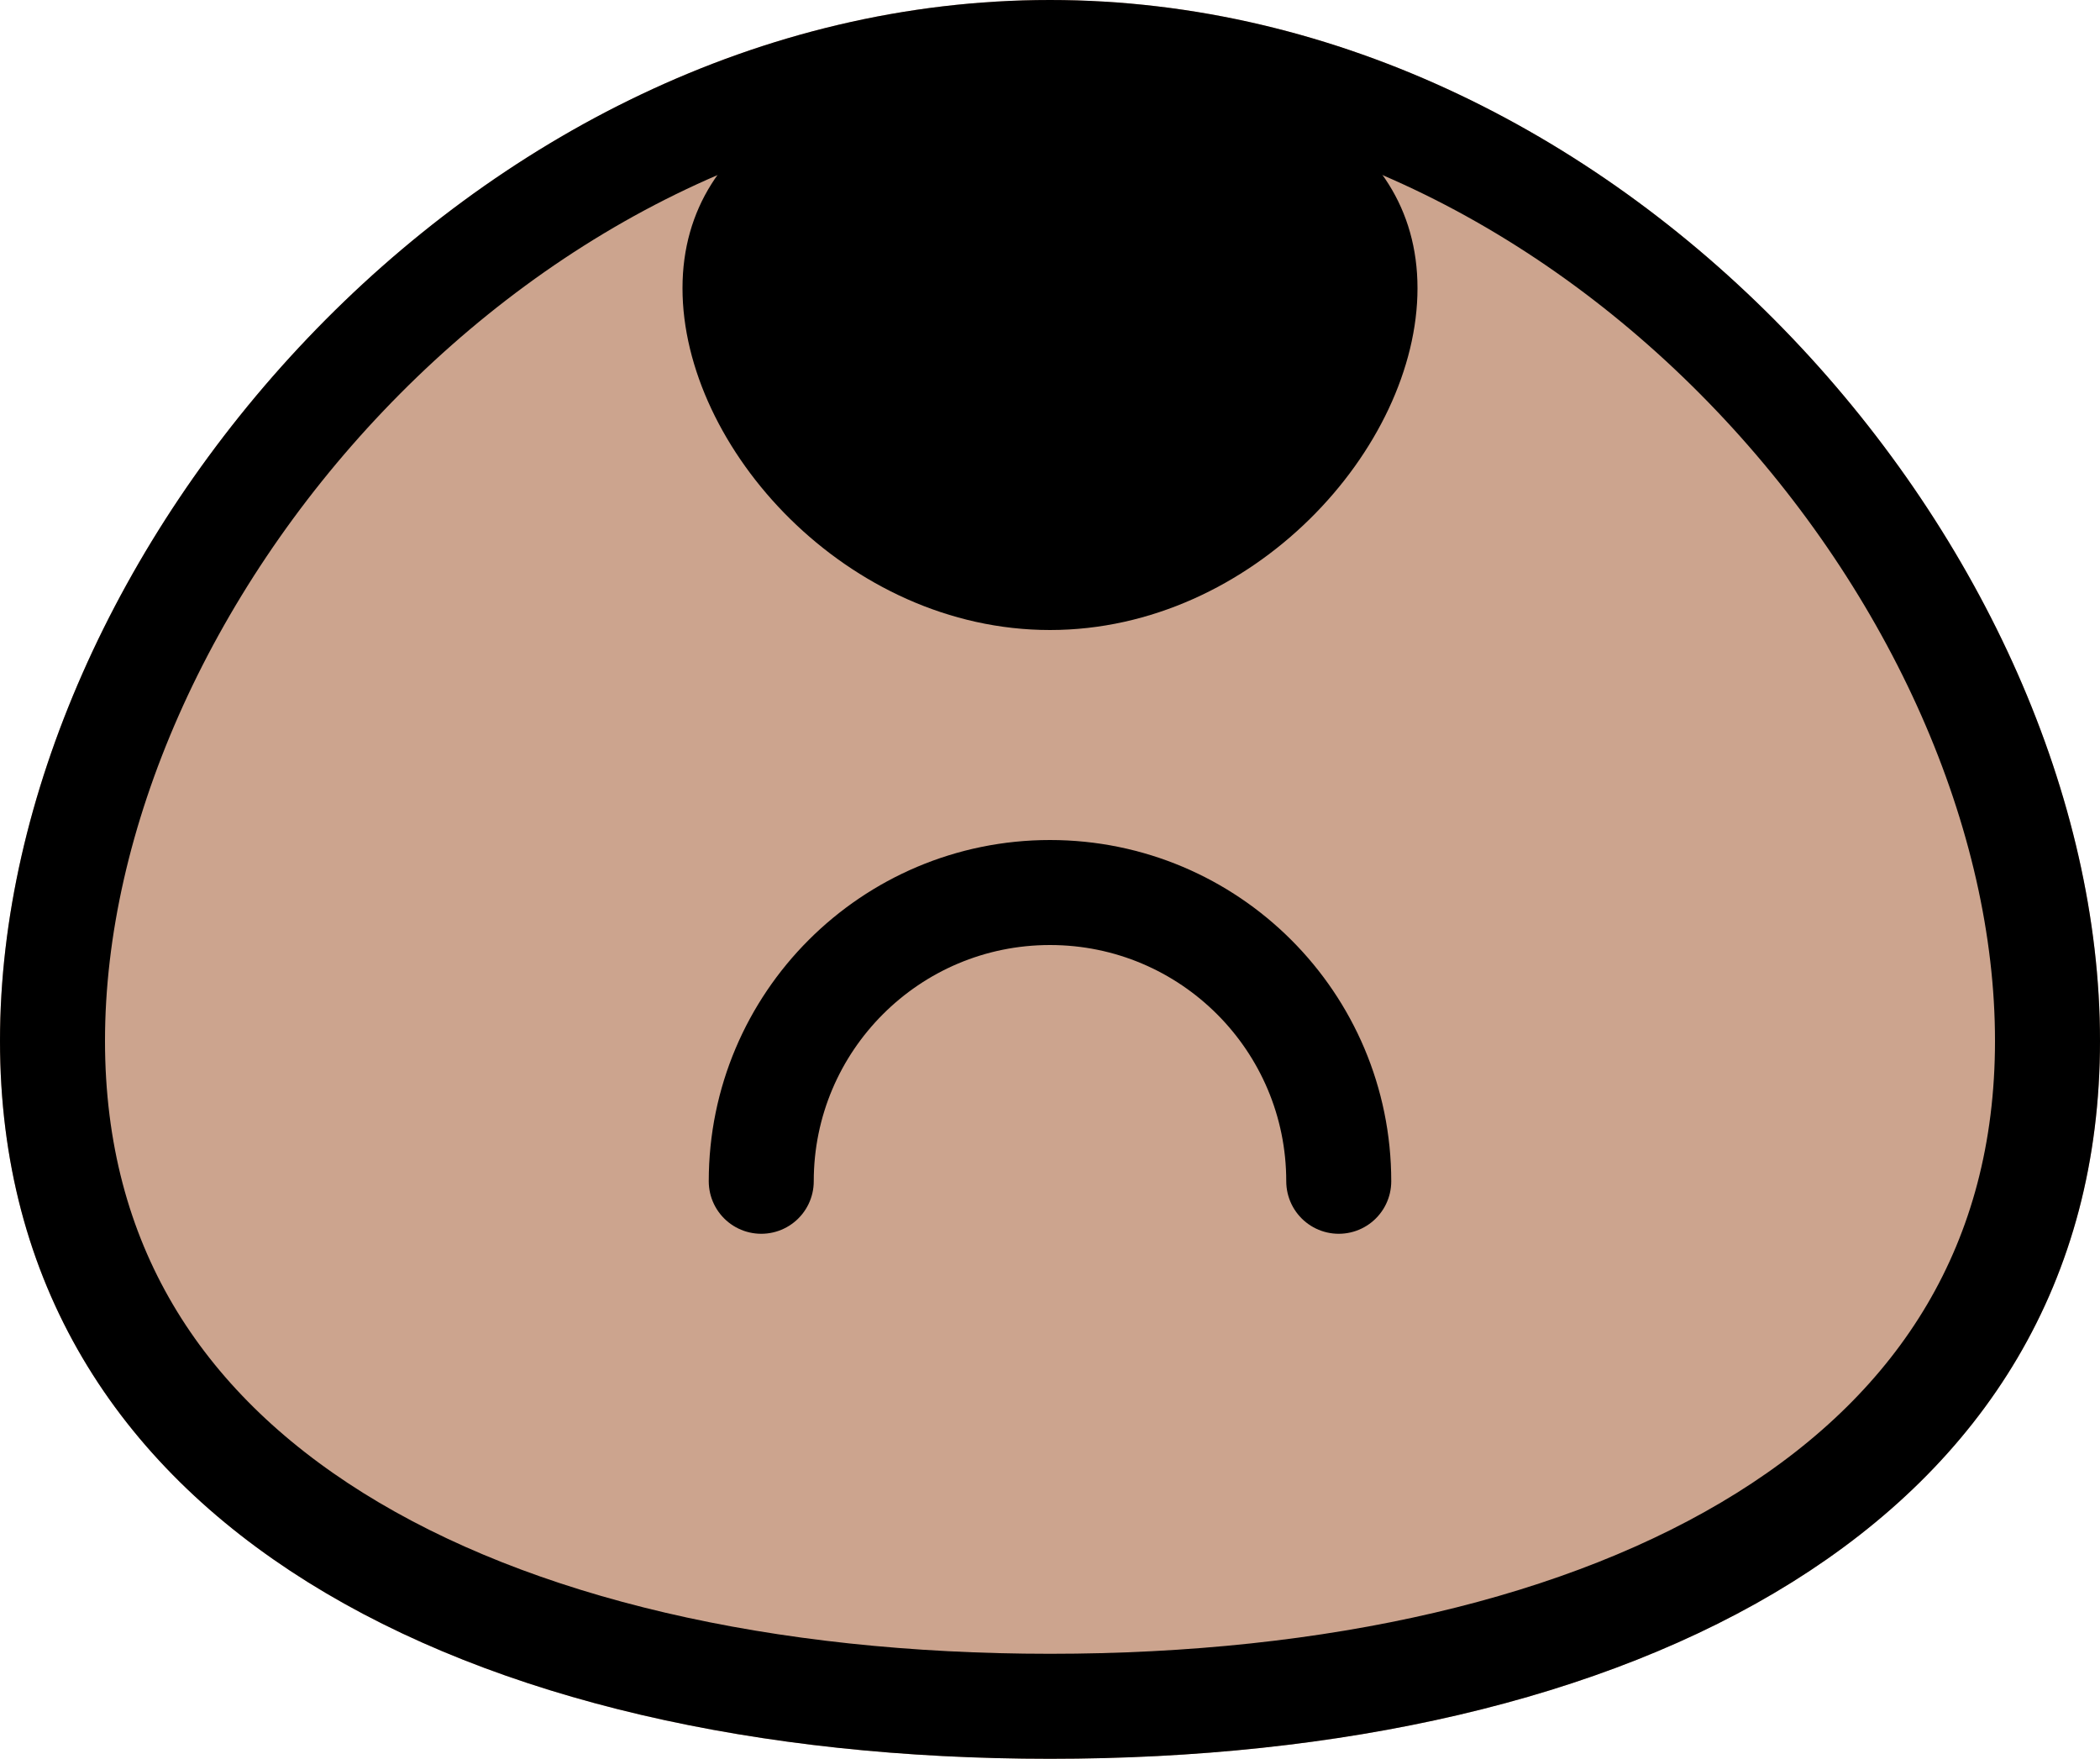
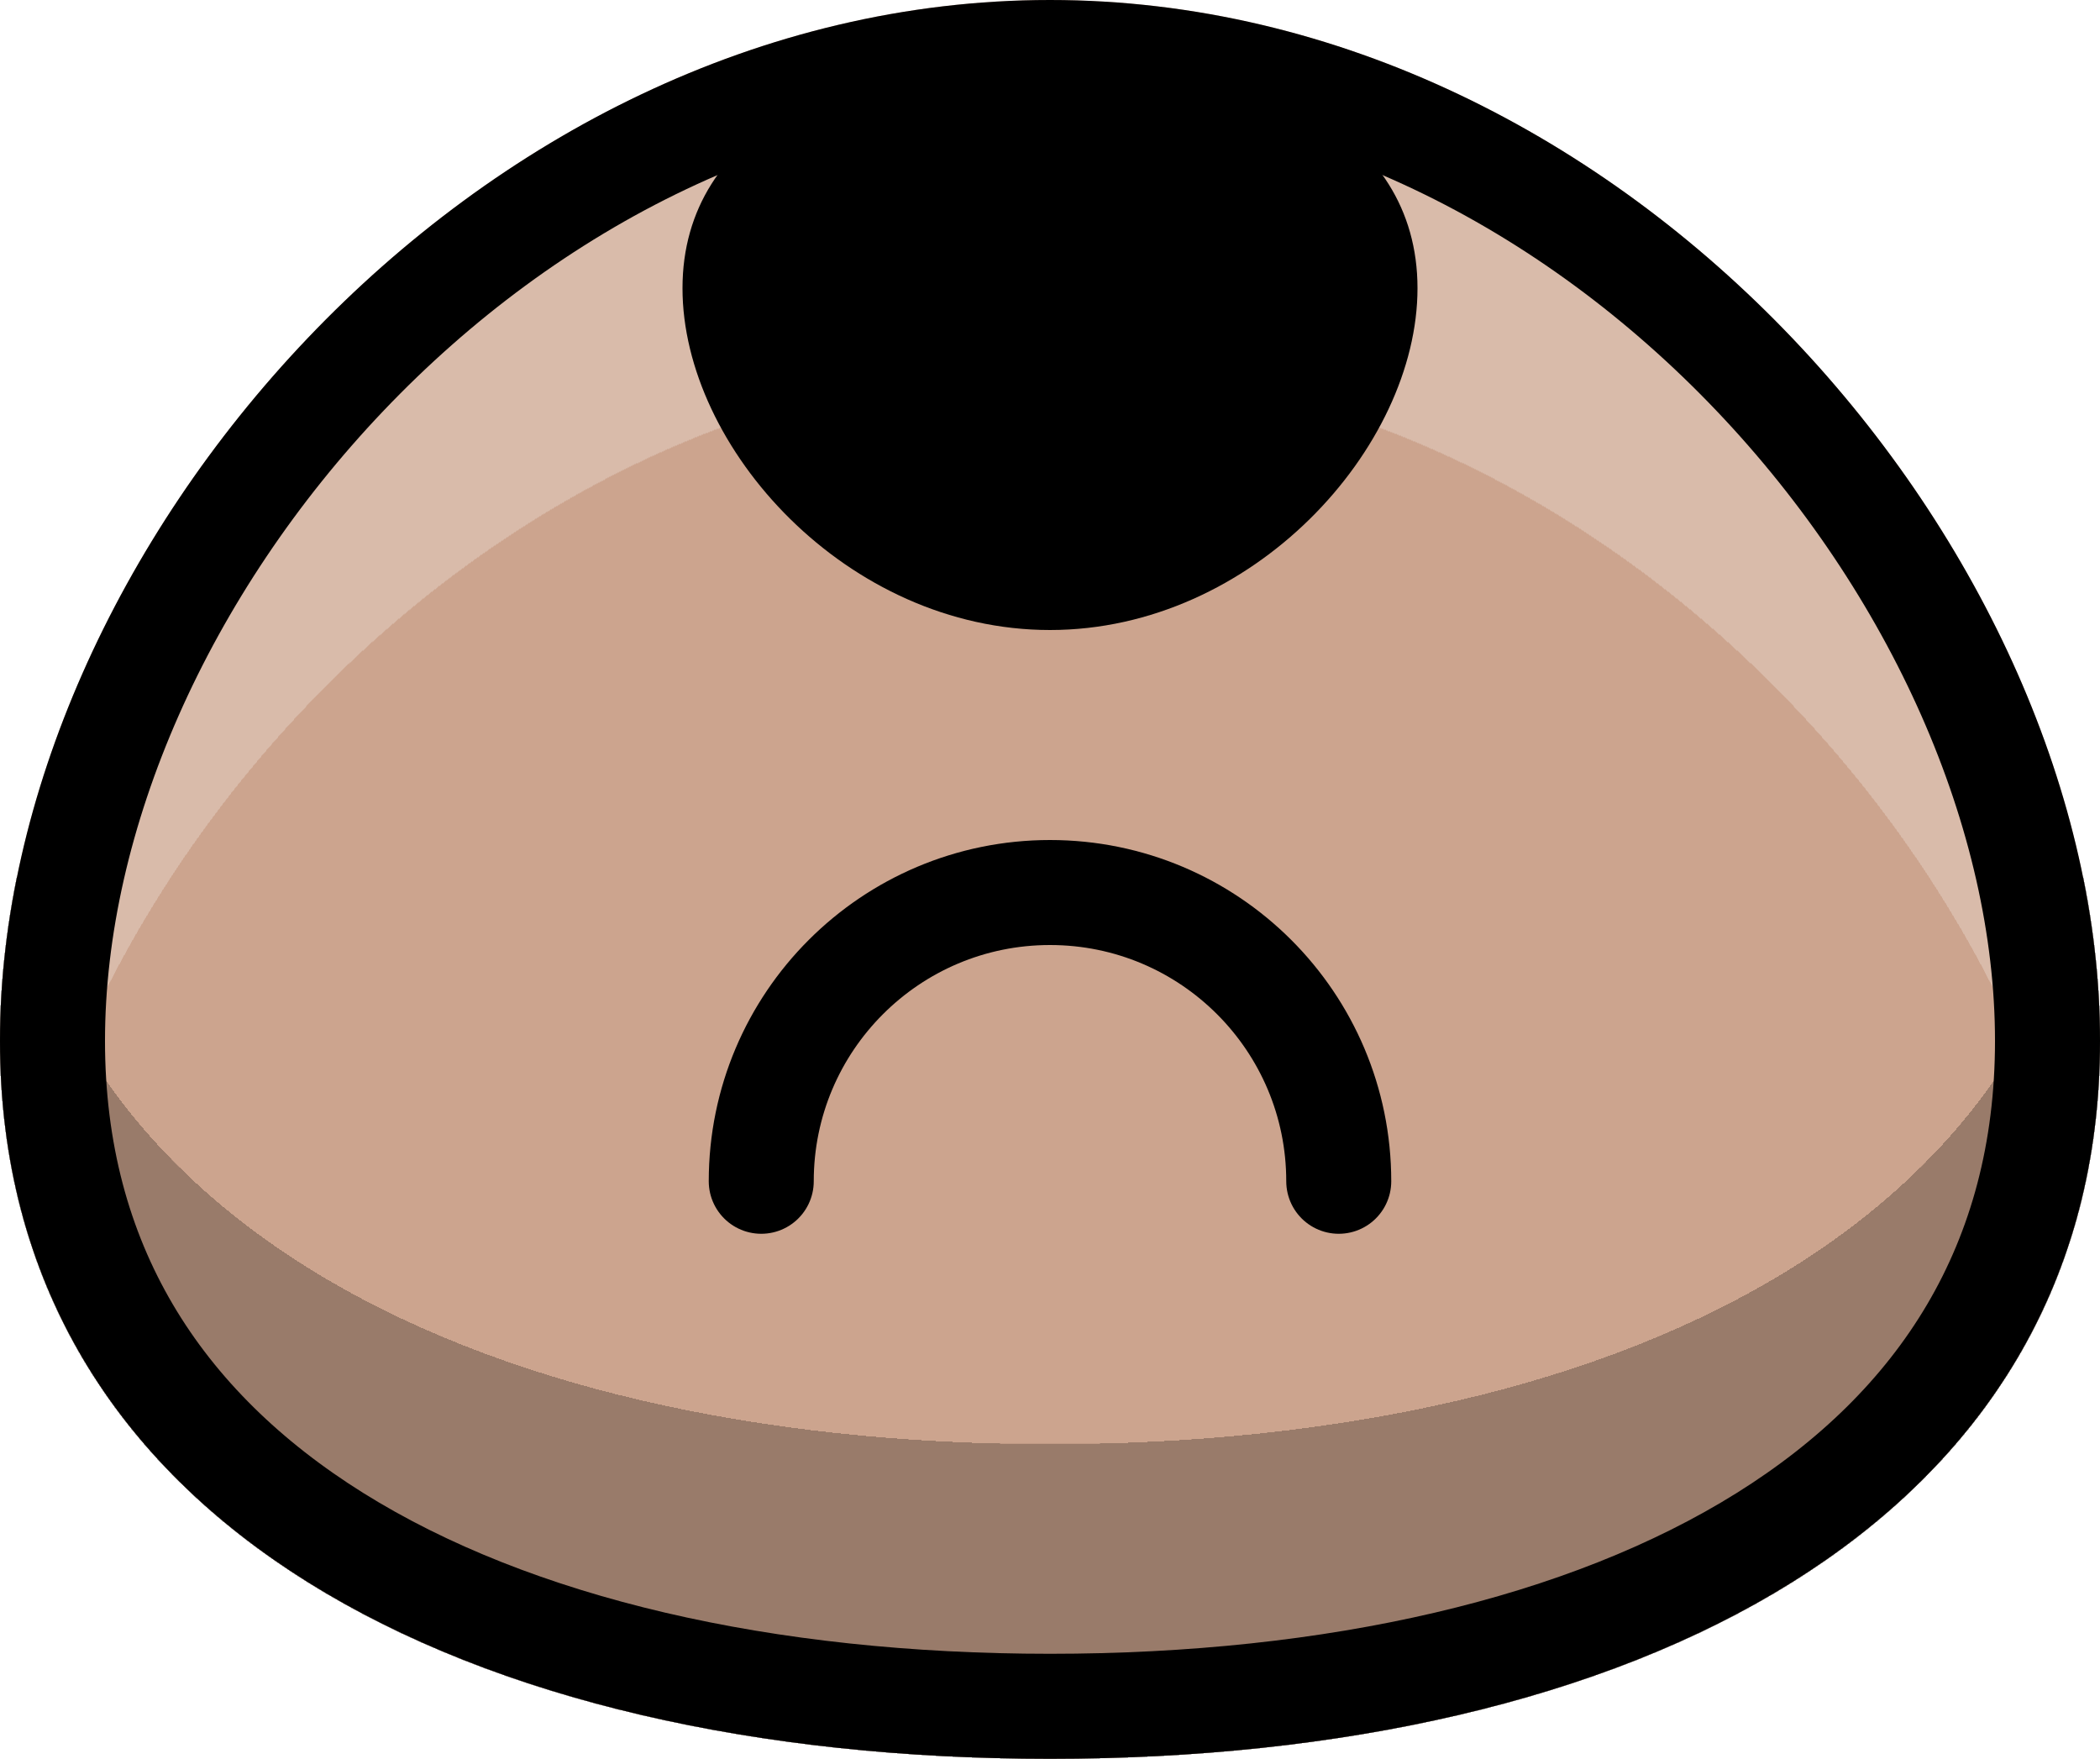
<svg xmlns="http://www.w3.org/2000/svg" width="320" height="268" viewBox="0 0 320 268" fill="none">
-   <path d="M320 158.603C320 232.609 248.366 268 160 268C71.634 268 0 232.609 0 158.603C0 84.597 71.634 0 160 0C248.366 0 320 84.597 320 158.603Z" fill="#CCA48E" data-colorable="muzzle" />
+   <g filter="url(#filter0_mouth-ellipse-28)">
+     <path d="M320 158.603C320 232.609 248.366 268 160 268C71.634 268 0 232.609 0 158.603C0 84.597 71.634 0 160 0C248.366 0 320 84.597 320 158.603Z" fill="#CCA48E" data-colorable="muzzle" />
+   </g>
  <path d="M160 8C201.568 8 239.579 27.915 267.344 57.066C295.173 86.285 312 124.042 312 158.604C312 192.528 295.797 217.456 268.896 234.271C241.641 251.307 203.282 260 160 260C116.718 260 78.359 251.307 51.103 234.271C24.203 217.456 8 192.528 8 158.604C8 124.042 24.827 86.285 52.656 57.066C80.421 27.915 118.432 8 160 8Z" stroke="black" stroke-width="16" />
  <path d="M104 43.921C104 19.621 129.072 8 160 8C190.928 8 216 19.621 216 43.921C216 68.222 190.928 96 160 96C129.072 96 104 68.222 104 43.921Z" fill="black" />
  <path d="M204 180C204 155.699 184.301 136 160 136C135.699 136 116 155.699 116 180" stroke="black" stroke-width="16" stroke-linecap="round" />
+   <defs>
+     <filter id="filter0_mouth-ellipse-28" x="0" y="0" width="320" height="268" filterUnits="userSpaceOnUse" color-interpolation-filters="sRGB">
+       <feFlood flood-opacity="0" result="BackgroundImageFix" />
+       <feBlend mode="normal" in="SourceGraphic" in2="BackgroundImageFix" result="shape" />
+       <feColorMatrix in="SourceAlpha" type="matrix" values="0 0 0 0 0 0 0 0 0 0 0 0 0 0 0 0 0 0 127 0" result="hardAlpha" />
+       <feOffset dy="56" />
+       <feComposite in2="hardAlpha" operator="arithmetic" k2="-1" k3="1" />
+       <feColorMatrix type="matrix" values="0 0 0 0 1 0 0 0 0 1 0 0 0 0 1 0 0 0 0.25 0" />
+       <feBlend mode="normal" in2="shape" result="effect1_innerShadow_203_692" />
+       <feColorMatrix in="SourceAlpha" type="matrix" values="0 0 0 0 0 0 0 0 0 0 0 0 0 0 0 0 0 0 127 0" result="hardAlpha" />
+       <feOffset dy="-48" />
+       <feComposite in2="hardAlpha" operator="arithmetic" k2="-1" k3="1" />
+       <feColorMatrix type="matrix" values="0 0 0 0 0 0 0 0 0 0 0 0 0 0 0 0 0 0 0.25 0" />
+       <feBlend mode="normal" in2="effect1_innerShadow_203_692" result="effect2_innerShadow_203_692" />
+     </filter>
+   </defs>
</svg>
